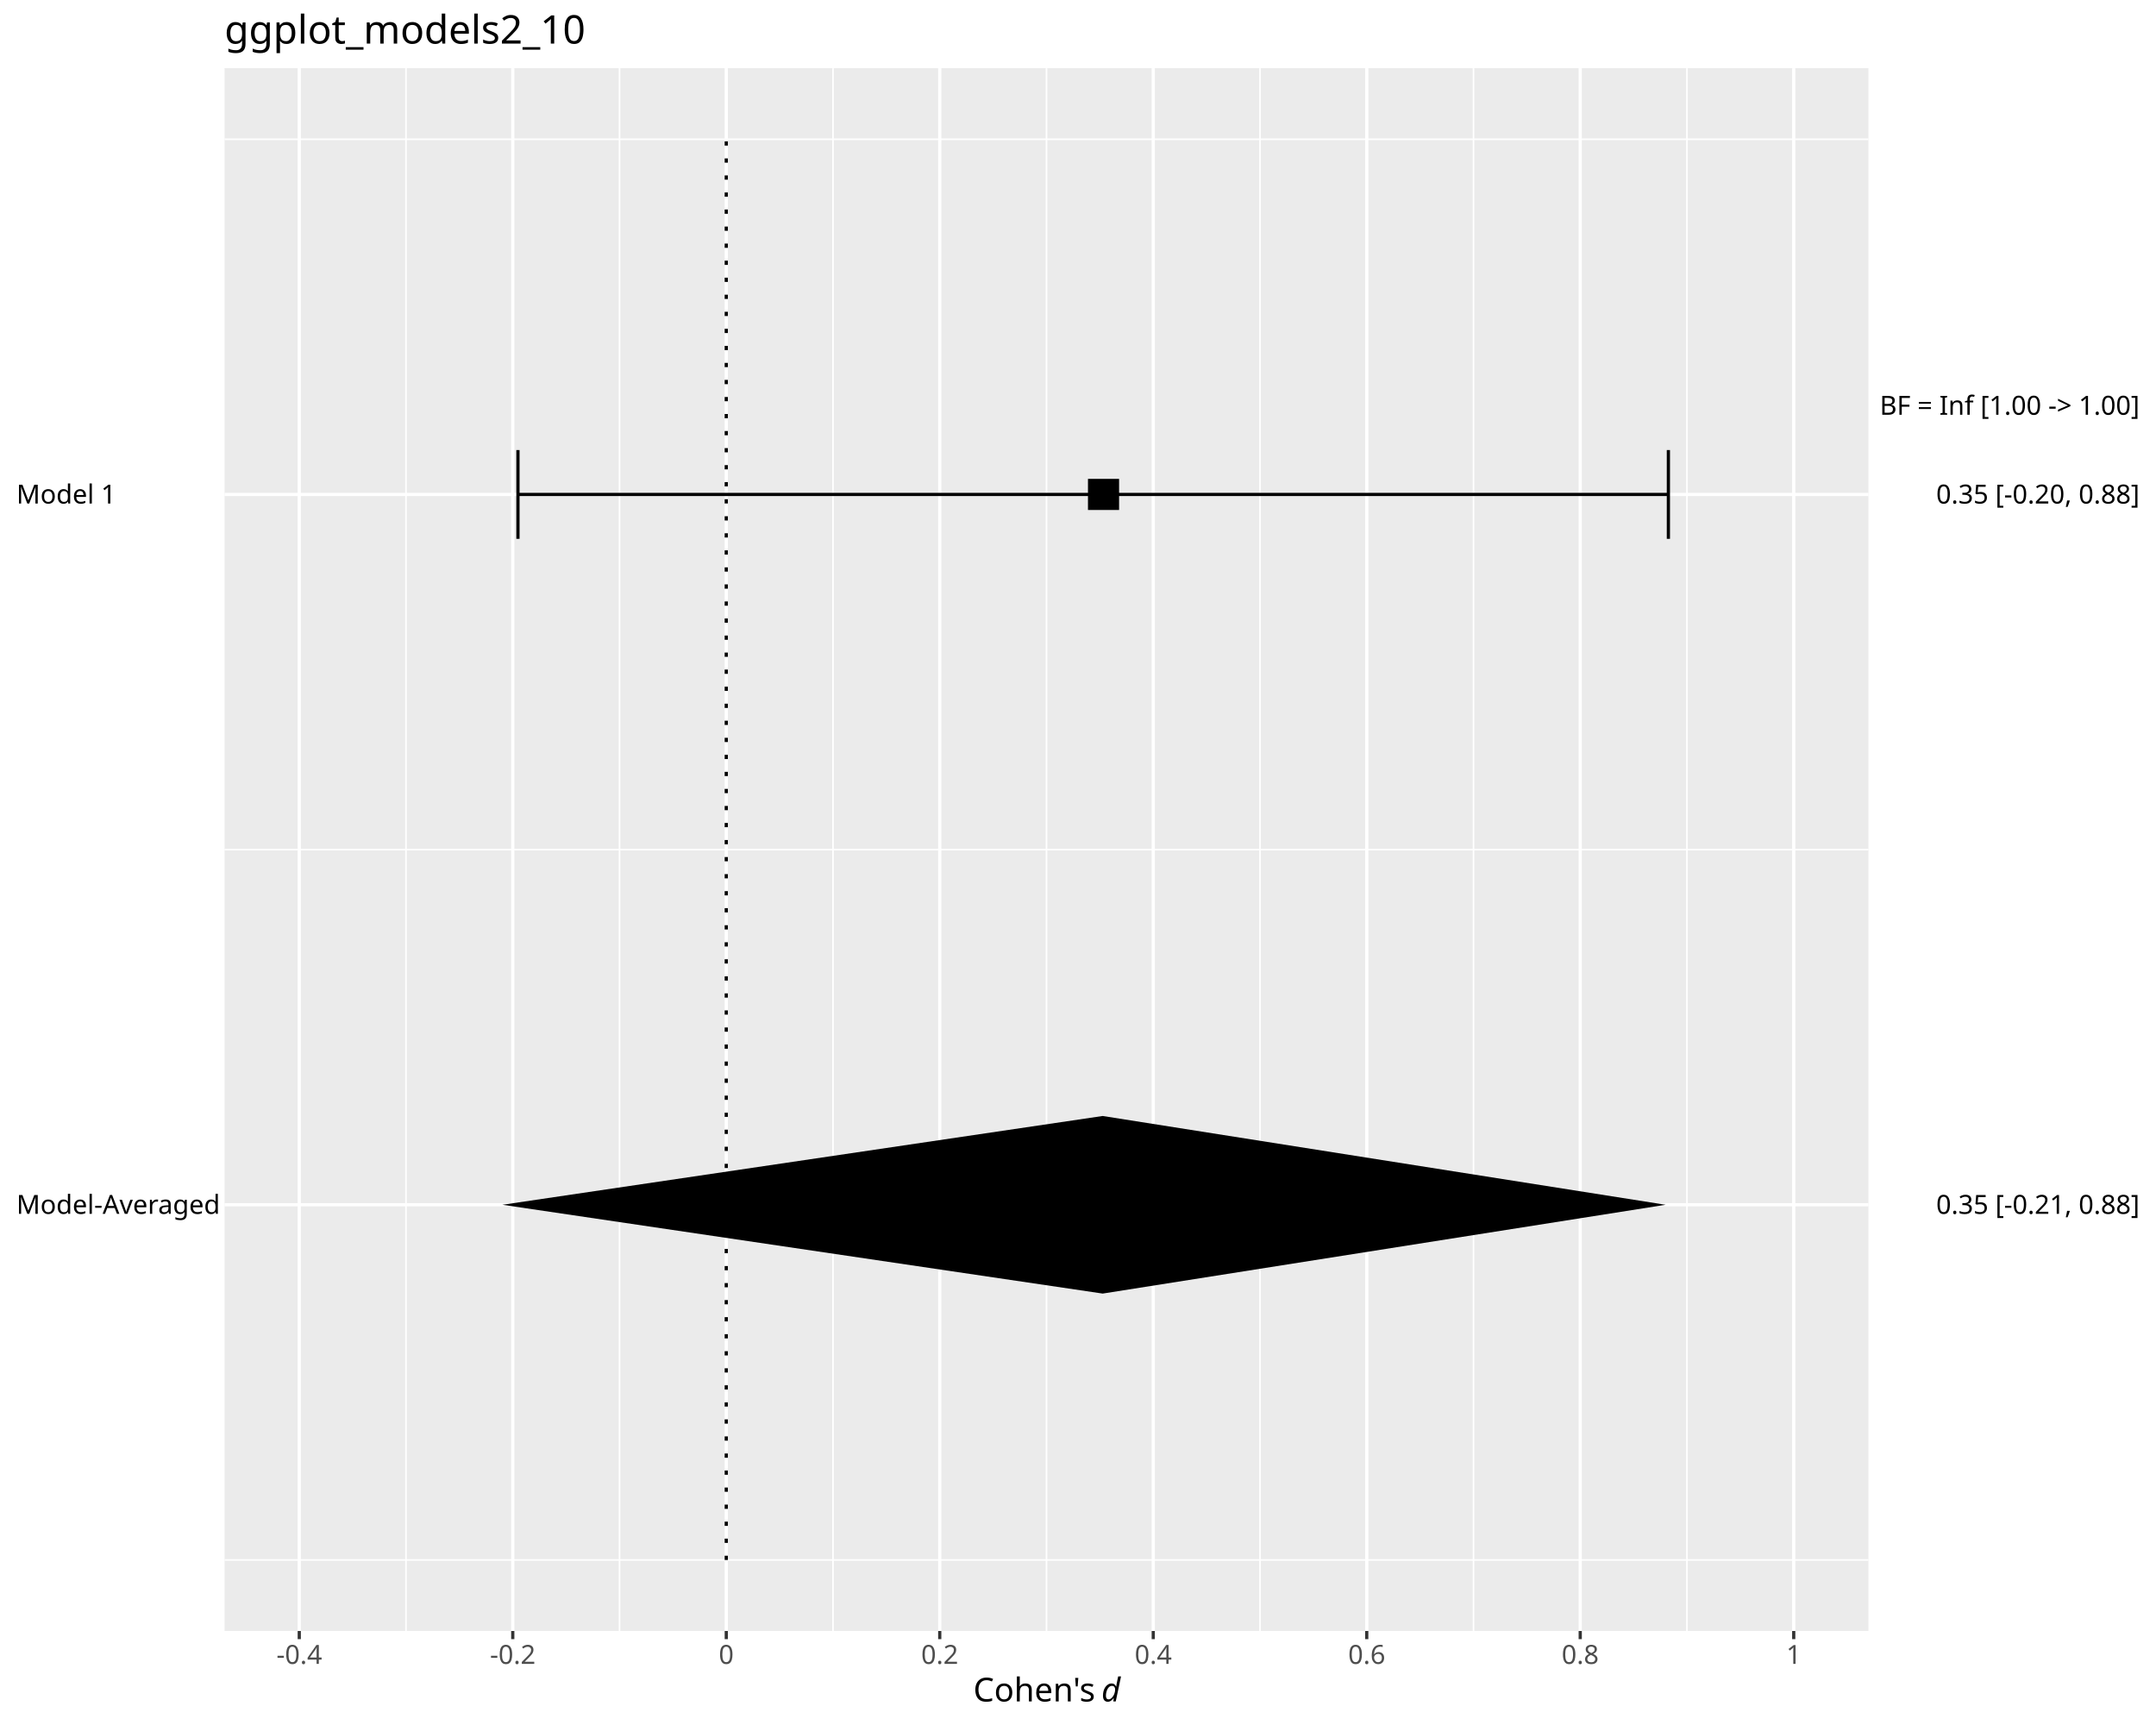
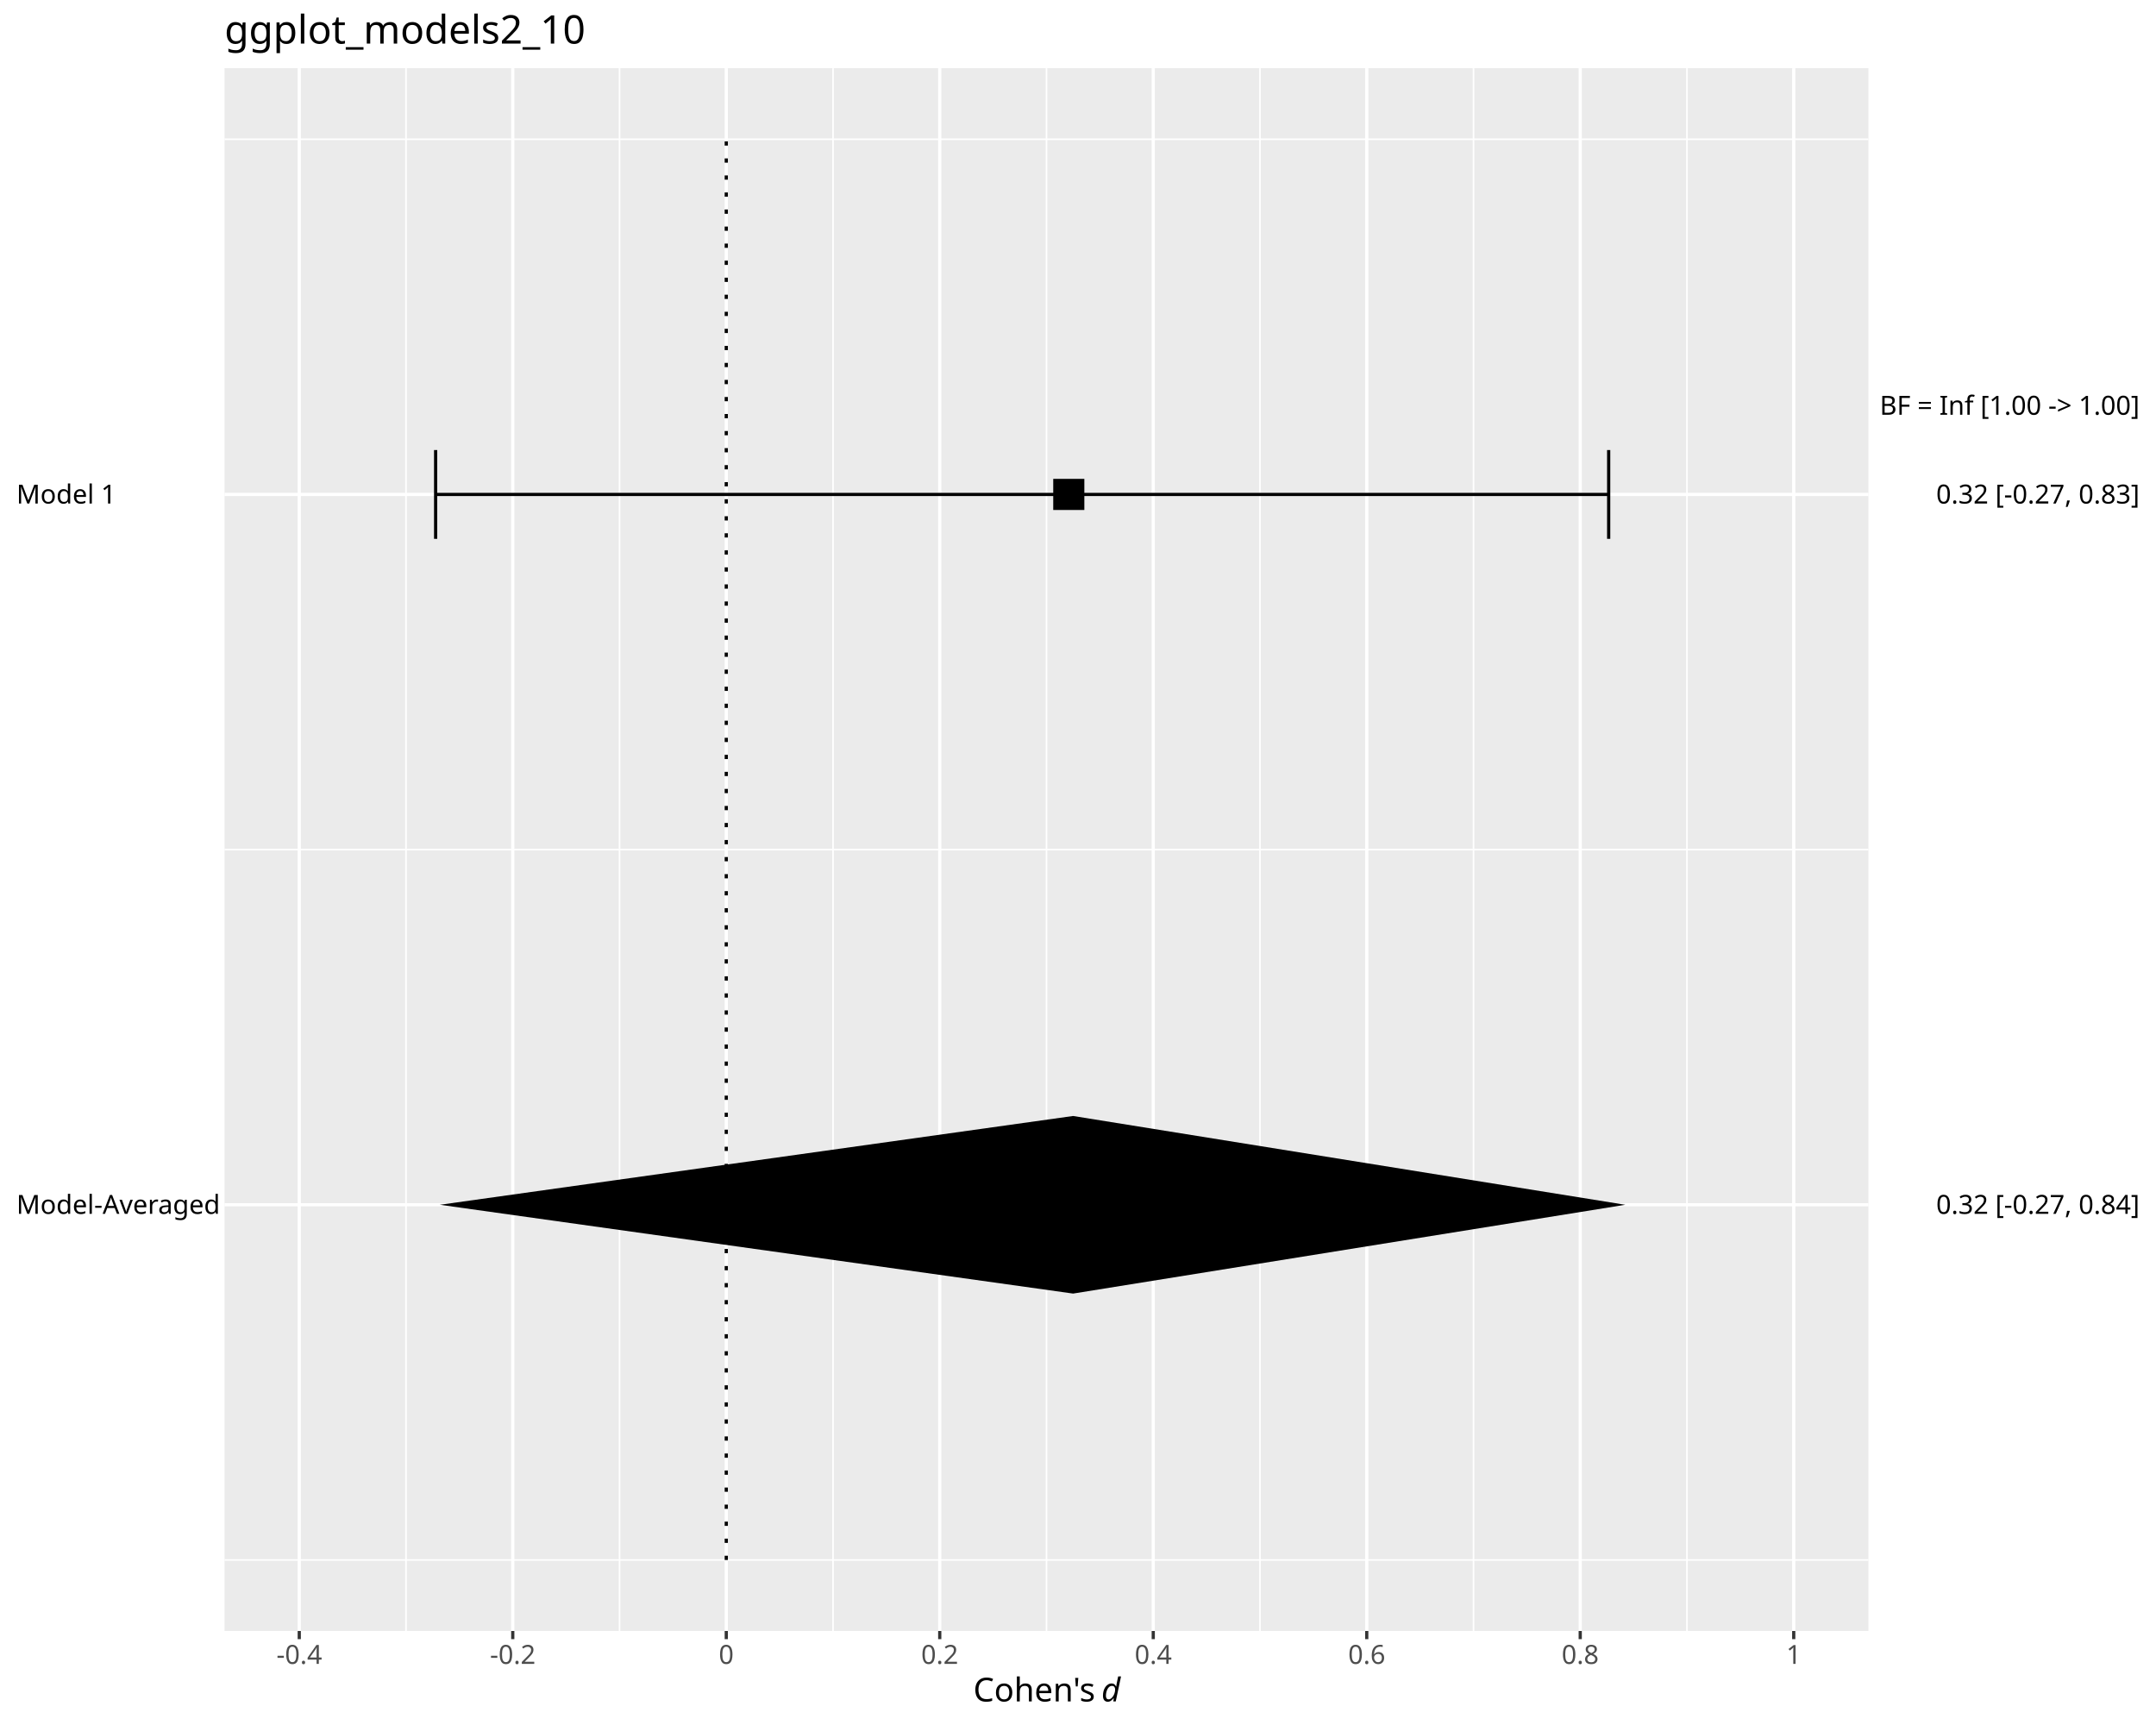
<svg xmlns="http://www.w3.org/2000/svg" class="svglite" data-engine-version="2.0" width="720.00pt" height="576.00pt" viewBox="0 0 720.00 576.00">
  <defs>
    <style type="text/css">
    .svglite line, .svglite polyline, .svglite polygon, .svglite path, .svglite rect, .svglite circle {
      fill: none;
      stroke: #000000;
      stroke-linecap: round;
      stroke-linejoin: round;
      stroke-miterlimit: 10.00;
    }
  </style>
  </defs>
  <rect width="100%" height="100%" style="stroke: none; fill: #FFFFFF;" />
  <defs>
    <clipPath id="cpMC4wMHw3MjAuMDB8MC4wMHw1NzYuMDA=">
      <rect x="0.00" y="0.00" width="720.00" height="576.00" />
    </clipPath>
  </defs>
  <g clip-path="url(#cpMC4wMHw3MjAuMDB8MC4wMHw1NzYuMDA=)">
    <rect x="0.00" y="0.00" width="720.00" height="576.00" style="stroke-width: 1.07; stroke: #FFFFFF; fill: #FFFFFF;" />
  </g>
  <defs>
    <clipPath id="cpNzQuOTl8NjIzLjk3fDIyLjc4fDU0NC42MA==">
      <rect x="74.99" y="22.78" width="548.98" height="521.82" />
    </clipPath>
  </defs>
  <g clip-path="url(#cpNzQuOTl8NjIzLjk3fDIyLjc4fDU0NC42MA==)">
    <rect x="74.99" y="22.78" width="548.98" height="521.82" style="stroke-width: 1.07; stroke: none; fill: #EBEBEB;" />
    <polyline points="74.99,520.89 623.97,520.89 " style="stroke-width: 0.53; stroke: #FFFFFF; stroke-linecap: butt;" />
    <polyline points="74.99,283.69 623.97,283.69 " style="stroke-width: 0.53; stroke: #FFFFFF; stroke-linecap: butt;" />
    <polyline points="74.99,46.50 623.97,46.50 " style="stroke-width: 0.53; stroke: #FFFFFF; stroke-linecap: butt;" />
    <polyline points="135.59,544.60 135.59,22.78 " style="stroke-width: 0.53; stroke: #FFFFFF; stroke-linecap: butt;" />
    <polyline points="206.89,544.60 206.89,22.78 " style="stroke-width: 0.53; stroke: #FFFFFF; stroke-linecap: butt;" />
    <polyline points="278.19,544.60 278.19,22.78 " style="stroke-width: 0.53; stroke: #FFFFFF; stroke-linecap: butt;" />
    <polyline points="349.48,544.60 349.48,22.78 " style="stroke-width: 0.53; stroke: #FFFFFF; stroke-linecap: butt;" />
    <polyline points="420.78,544.60 420.78,22.78 " style="stroke-width: 0.53; stroke: #FFFFFF; stroke-linecap: butt;" />
    <polyline points="492.08,544.60 492.08,22.78 " style="stroke-width: 0.53; stroke: #FFFFFF; stroke-linecap: butt;" />
    <polyline points="563.37,544.60 563.37,22.78 " style="stroke-width: 0.53; stroke: #FFFFFF; stroke-linecap: butt;" />
    <polyline points="74.99,402.29 623.97,402.29 " style="stroke-width: 1.07; stroke: #FFFFFF; stroke-linecap: butt;" />
    <polyline points="74.99,165.10 623.97,165.10 " style="stroke-width: 1.07; stroke: #FFFFFF; stroke-linecap: butt;" />
    <polyline points="99.94,544.60 99.94,22.78 " style="stroke-width: 1.07; stroke: #FFFFFF; stroke-linecap: butt;" />
    <polyline points="171.24,544.60 171.24,22.78 " style="stroke-width: 1.07; stroke: #FFFFFF; stroke-linecap: butt;" />
    <polyline points="242.54,544.60 242.54,22.78 " style="stroke-width: 1.07; stroke: #FFFFFF; stroke-linecap: butt;" />
    <polyline points="313.83,544.60 313.83,22.78 " style="stroke-width: 1.07; stroke: #FFFFFF; stroke-linecap: butt;" />
    <polyline points="385.13,544.60 385.13,22.78 " style="stroke-width: 1.07; stroke: #FFFFFF; stroke-linecap: butt;" />
    <polyline points="456.43,544.60 456.43,22.78 " style="stroke-width: 1.07; stroke: #FFFFFF; stroke-linecap: butt;" />
    <polyline points="527.72,544.60 527.72,22.78 " style="stroke-width: 1.07; stroke: #FFFFFF; stroke-linecap: butt;" />
    <polyline points="599.02,544.60 599.02,22.78 " style="stroke-width: 1.07; stroke: #FFFFFF; stroke-linecap: butt;" />
-     <polyline points="557.16,179.92 557.16,150.27 " style="stroke-width: 1.07; stroke-linecap: butt;" />
-     <polyline points="557.16,165.10 172.97,165.10 " style="stroke-width: 1.07; stroke-linecap: butt;" />
-     <polyline points="172.97,179.92 172.97,150.27 " style="stroke-width: 1.07; stroke-linecap: butt;" />
-     <polygon points="363.33,170.29 373.72,170.29 373.72,159.90 363.33,159.90 " style="stroke-width: 0.71; stroke: none; fill: #000000;" />
-     <polygon points="167.77,402.29 368.24,372.64 556.24,402.29 368.24,431.94 " style="stroke-width: 1.07; stroke: none; stroke-linecap: butt; fill: #000000;" />
+     <polyline points="537.22,179.92 537.22,150.27 " style="stroke-width: 1.07; stroke-linecap: butt;" />
+     <polyline points="537.22,165.10 145.48,165.10 " style="stroke-width: 1.07; stroke-linecap: butt;" />
+     <polyline points="145.48,179.92 145.48,150.27 " style="stroke-width: 1.07; stroke-linecap: butt;" />
+     <polygon points="351.73,170.29 362.12,170.29 362.12,159.90 351.73,159.90 " style="stroke-width: 0.71; stroke: none; fill: #000000;" />
+     <polygon points="146.88,402.29 358.36,372.64 542.77,402.29 358.36,431.94 " style="stroke-width: 1.07; stroke: none; stroke-linecap: butt; fill: #000000;" />
    <polyline points="242.54,520.89 242.54,46.50 " style="stroke-width: 1.07; stroke-dasharray: 1.42,4.27; stroke-linecap: butt;" />
  </g>
  <g clip-path="url(#cpMC4wMHw3MjAuMDB8MC4wMHw1NzYuMDA=)">
    <text x="5.48" y="405.32" style="font-size: 8.80px; font-family: sans;" textLength="64.58px" lengthAdjust="spacingAndGlyphs">Model-Averaged</text>
    <text x="5.48" y="168.13" style="font-size: 8.80px; font-family: sans;" textLength="31.31px" lengthAdjust="spacingAndGlyphs">Model 1</text>
-     <text x="714.52" y="405.32" text-anchor="end" style="font-size: 8.80px; font-family: sans;" textLength="66.54px" lengthAdjust="spacingAndGlyphs">0.35 [-0.21, 0.88]</text>
-     <text x="714.52" y="168.13" text-anchor="end" style="font-size: 8.80px; font-family: sans;" textLength="66.54px" lengthAdjust="spacingAndGlyphs">0.35 [-0.20, 0.88]</text>
+     <text x="714.52" y="405.32" text-anchor="end" style="font-size: 8.80px; font-family: sans;" textLength="66.54px" lengthAdjust="spacingAndGlyphs">0.32 [-0.27, 0.84]</text>
+     <text x="714.52" y="168.13" text-anchor="end" style="font-size: 8.80px; font-family: sans;" textLength="66.54px" lengthAdjust="spacingAndGlyphs">0.32 [-0.27, 0.83]</text>
    <text x="714.52" y="138.48" text-anchor="end" style="font-size: 8.80px; font-family: sans;" textLength="85.62px" lengthAdjust="spacingAndGlyphs">BF = Inf [1.00 -&gt; 1.00]</text>
    <polyline points="99.94,547.34 99.94,544.60 " style="stroke-width: 1.07; stroke: #333333; stroke-linecap: butt;" />
    <polyline points="171.24,547.34 171.24,544.60 " style="stroke-width: 1.07; stroke: #333333; stroke-linecap: butt;" />
    <polyline points="242.54,547.34 242.54,544.60 " style="stroke-width: 1.07; stroke: #333333; stroke-linecap: butt;" />
    <polyline points="313.83,547.34 313.83,544.60 " style="stroke-width: 1.07; stroke: #333333; stroke-linecap: butt;" />
    <polyline points="385.13,547.34 385.13,544.60 " style="stroke-width: 1.07; stroke: #333333; stroke-linecap: butt;" />
    <polyline points="456.43,547.34 456.43,544.60 " style="stroke-width: 1.07; stroke: #333333; stroke-linecap: butt;" />
    <polyline points="527.72,547.34 527.72,544.60 " style="stroke-width: 1.07; stroke: #333333; stroke-linecap: butt;" />
    <polyline points="599.02,547.34 599.02,544.60 " style="stroke-width: 1.07; stroke: #333333; stroke-linecap: butt;" />
    <text x="99.94" y="555.59" text-anchor="middle" style="font-size: 8.80px; fill: #4D4D4D; font-family: sans;" textLength="15.16px" lengthAdjust="spacingAndGlyphs">-0.4</text>
    <text x="171.24" y="555.59" text-anchor="middle" style="font-size: 8.80px; fill: #4D4D4D; font-family: sans;" textLength="15.16px" lengthAdjust="spacingAndGlyphs">-0.2</text>
    <text x="242.54" y="555.59" text-anchor="middle" style="font-size: 8.80px; fill: #4D4D4D; font-family: sans;" textLength="4.89px" lengthAdjust="spacingAndGlyphs">0</text>
    <text x="313.83" y="555.59" text-anchor="middle" style="font-size: 8.80px; fill: #4D4D4D; font-family: sans;" textLength="12.23px" lengthAdjust="spacingAndGlyphs">0.2</text>
    <text x="385.13" y="555.59" text-anchor="middle" style="font-size: 8.80px; fill: #4D4D4D; font-family: sans;" textLength="12.23px" lengthAdjust="spacingAndGlyphs">0.4</text>
    <text x="456.43" y="555.59" text-anchor="middle" style="font-size: 8.80px; fill: #4D4D4D; font-family: sans;" textLength="12.23px" lengthAdjust="spacingAndGlyphs">0.6</text>
    <text x="527.72" y="555.59" text-anchor="middle" style="font-size: 8.80px; fill: #4D4D4D; font-family: sans;" textLength="12.23px" lengthAdjust="spacingAndGlyphs">0.8</text>
    <text x="599.02" y="555.59" text-anchor="middle" style="font-size: 8.80px; fill: #4D4D4D; font-family: sans;" textLength="4.89px" lengthAdjust="spacingAndGlyphs">1</text>
    <text x="325.04" y="568.13" style="font-size: 11.00px; font-family: sans;" textLength="40.02px" lengthAdjust="spacingAndGlyphs">Cohen's</text>
    <text x="365.06" y="568.13" style="font-size: 11.00px; font-family: sans;" textLength="2.75px" lengthAdjust="spacingAndGlyphs"> </text>
    <text x="367.81" y="568.13" style="font-size: 11.00px; font-style: italic; font-family: sans;" textLength="6.12px" lengthAdjust="spacingAndGlyphs">d</text>
    <text x="74.99" y="14.56" style="font-size: 13.20px; font-family: sans;" textLength="115.24px" lengthAdjust="spacingAndGlyphs">ggplot_models2_10</text>
  </g>
</svg>
